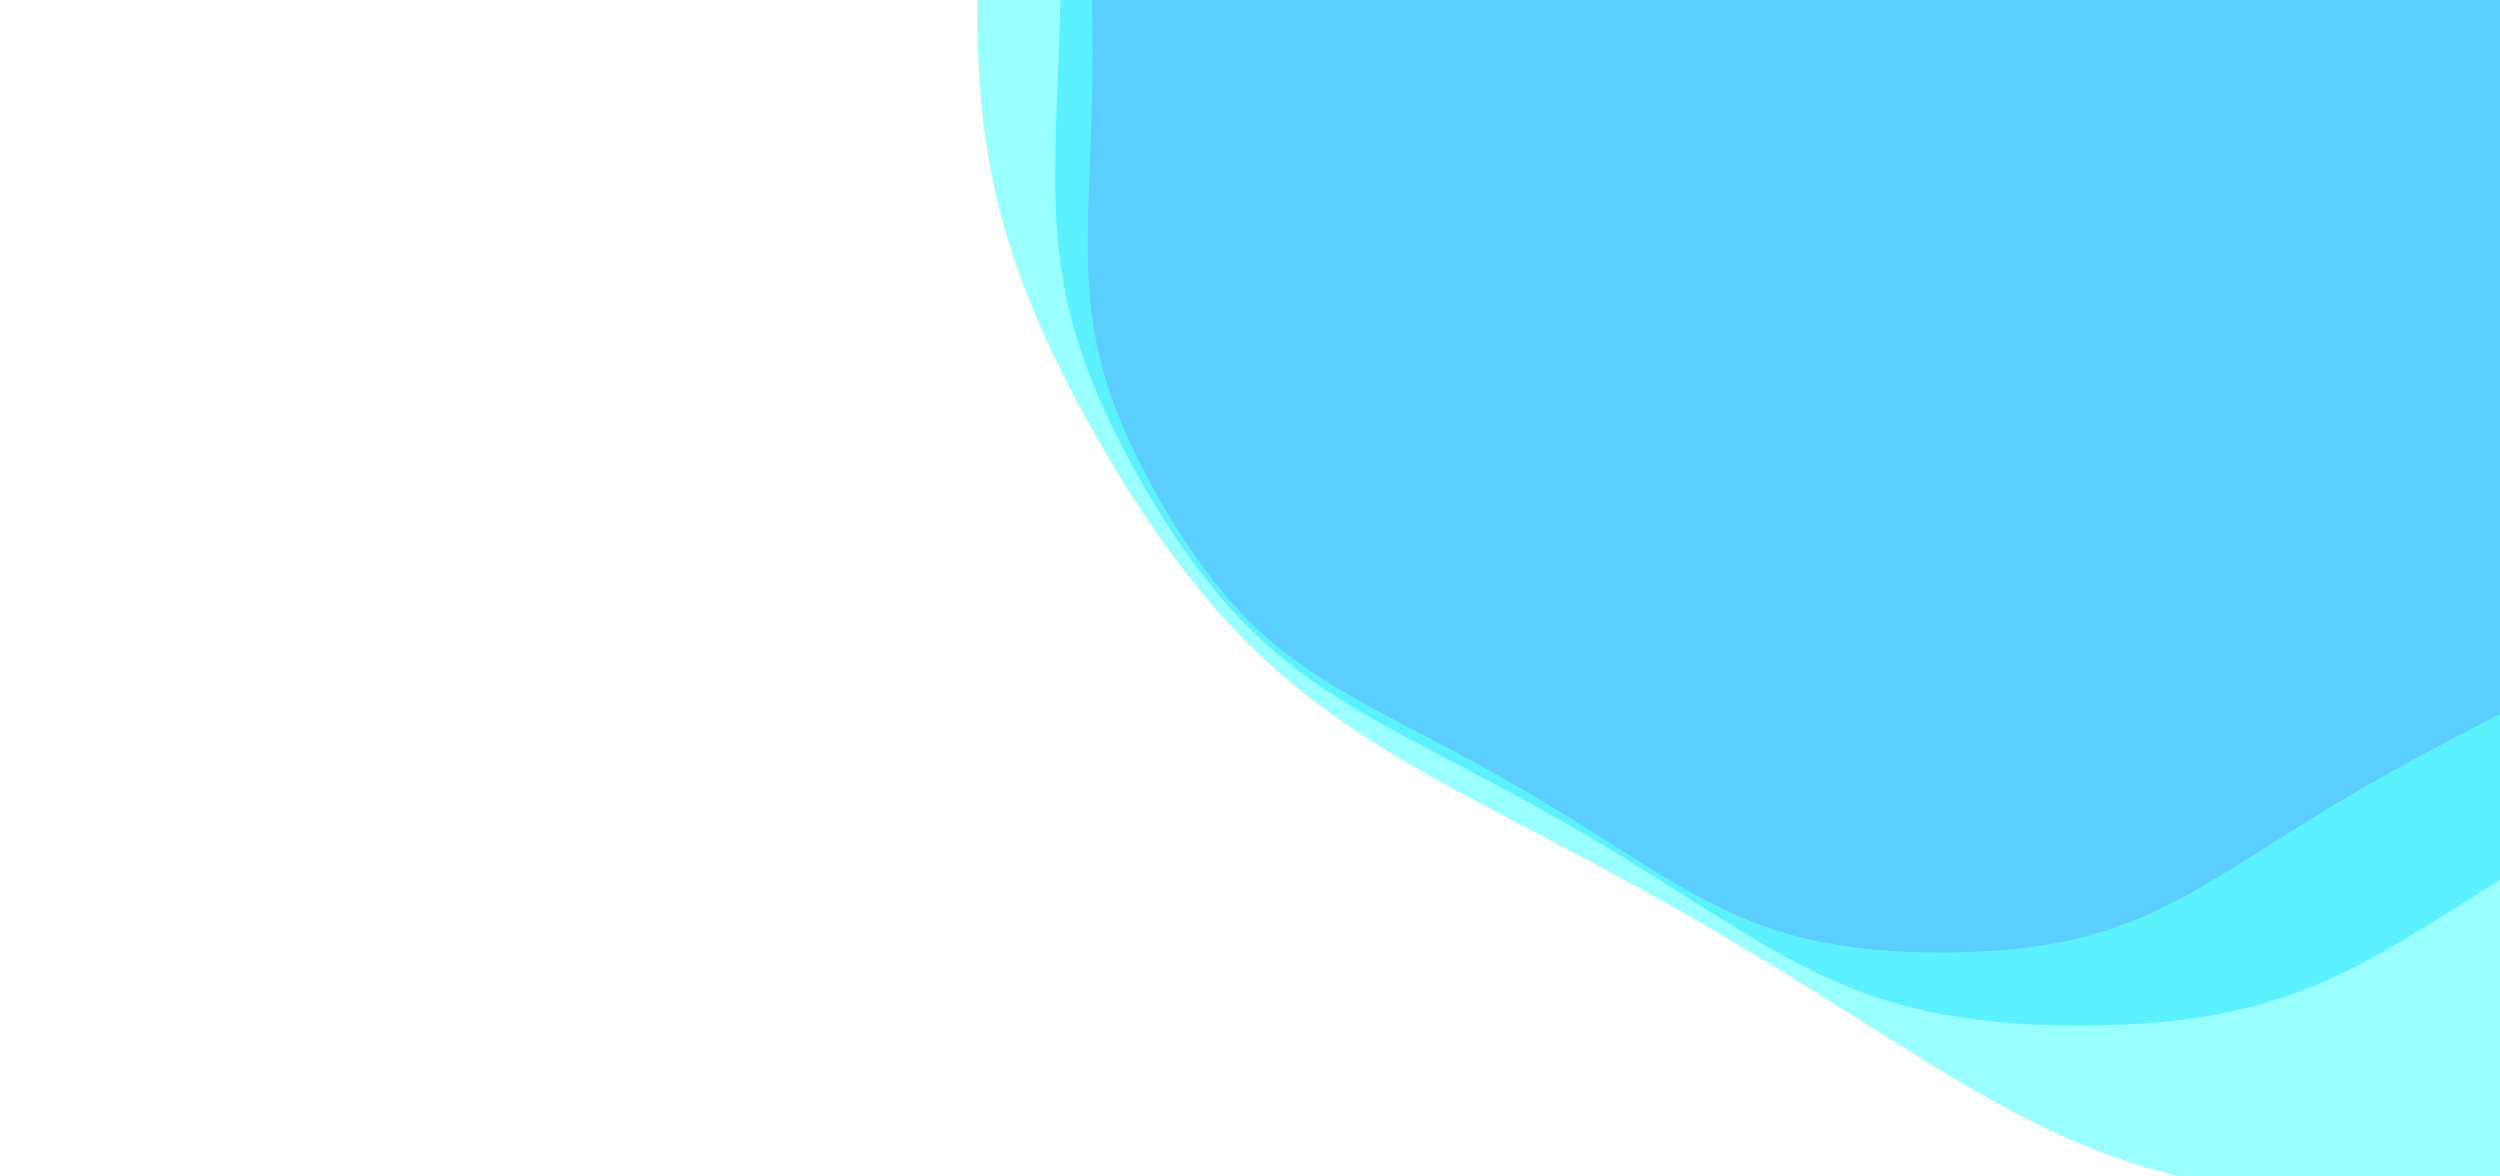
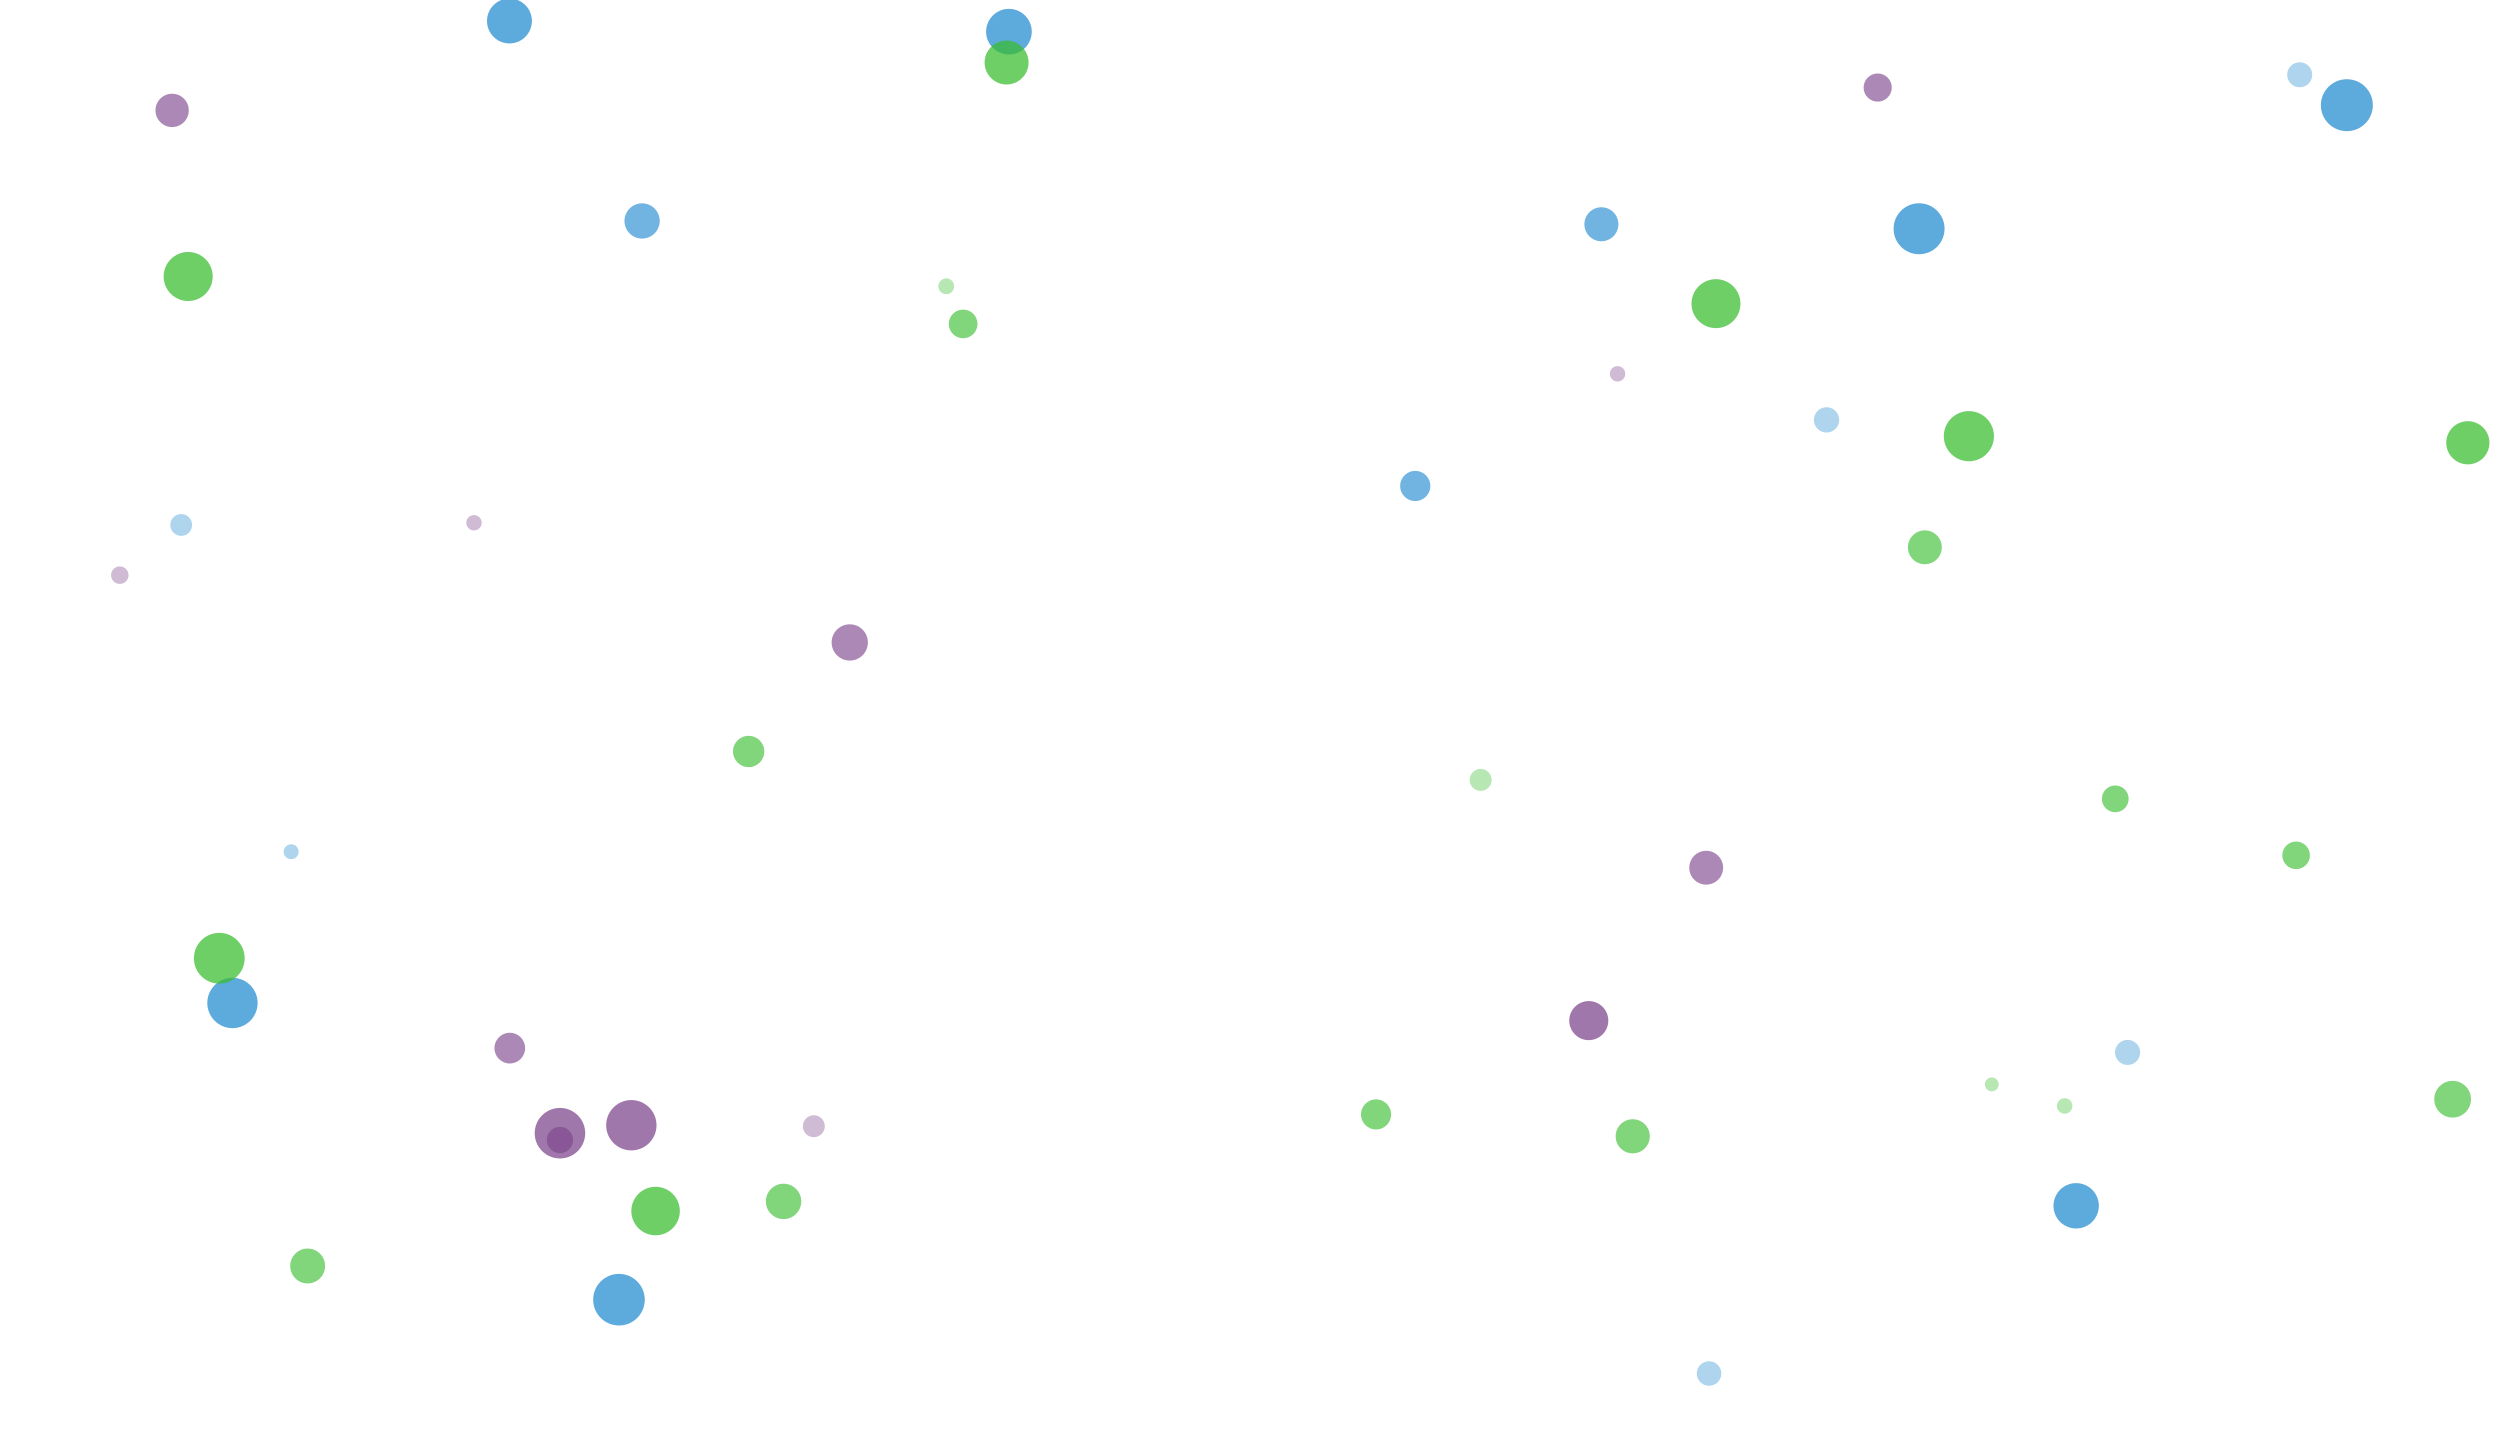
- <svg xmlns="http://www.w3.org/2000/svg" style="margin:auto;background:#ffffff;display:block;z-index:1;position:relative" width="1536" height="722" preserveAspectRatio="xMidYMid" viewBox="0 0 1536 722">
-   <g transform="translate(768,361) scale(1,1) translate(-768,-361)">
-     <g transform="translate(1192.787,31.50117) scale(100)" opacity="0.4">
-       <path d="M5.215 0 C5.215 1.236 5.414 1.698 4.795 2.769 S3.678 3.898 2.607 4.516 S1.236 5.537 3.390606113991328e-16 5.537 S-1.537 5.134 -2.607 4.516 S-4.177 3.839 -4.795 2.769 S-5.215 1.236 -5.215 6.386190156449684e-16 S-5.414 -1.698 -4.795 -2.769 S-3.678 -3.898 -2.607 -4.516 S-1.236 -5.537 -1.0171818341973983e-15 -5.537 S1.537 -5.134 2.607 -4.516 S4.177 -3.839 4.795 -2.769 S5.215 -1.236 5.215 -1.2772380312899369e-15" fill="#ff00ff" stroke-width="0">
-         <animateTransform attributeName="transform" type="rotate" dur="10s" repeatCount="indefinite" values="0;60" />
-       </path>
-     </g>
-     <g transform="translate(1277.745,-34.3986) scale(100)" opacity="0.4">
-       <path d="M6.258 0 C6.258 1.484 6.496 2.037 5.755 3.322 S4.414 4.677 3.129 5.419 S1.484 6.645 4.068727336789593e-16 6.645 S-1.844 6.161 -3.129 5.419 S-5.013 4.607 -5.755 3.322 S-6.258 1.484 -6.258 7.663428187739622e-16 S-6.496 -2.037 -5.755 -3.322 S-4.414 -4.677 -3.129 -5.419 S-1.484 -6.645 -1.2206182010368778e-15 -6.645 S1.844 -6.161 3.129 -5.419 S5.013 -4.607 5.755 -3.322 S6.258 -1.484 6.258 -1.5326856375479243e-15" fill="#00c6ff" stroke-width="0">
-         <animateTransform attributeName="transform" type="rotate" dur="5s" repeatCount="indefinite" values="0;60" />
-       </path>
-     </g>
-     <g transform="translate(1481.643,-192.558) scale(100)" opacity="0.4">
-       <path d="M8.761 0 C8.761 2.077 9.095 2.852 8.056 4.651 S6.179 6.548 4.38 7.587 S2.077 9.303 5.696218271505429e-16 9.303 S-2.581 8.626 -4.38 7.587 S-7.018 6.45 -8.056 4.651 S-8.761 2.077 -8.761 1.072879946283547e-15 S-9.095 -2.852 -8.056 -4.651 S-6.179 -6.548 -4.38 -7.587 S-2.077 -9.303 -1.7088654814516288e-15 -9.303 S2.581 -8.626 4.38 -7.587 S7.018 -6.45 8.056 -4.651 S8.761 -2.077 8.761 -2.145759892567094e-15" fill="#00ffff" stroke-width="0">
-         <animateTransform attributeName="transform" type="rotate" dur="3.333s" repeatCount="indefinite" values="0;60" />
-       </path>
-     </g>
+ <svg xmlns="http://www.w3.org/2000/svg" style="margin:auto;background:#072b4f;display:block;z-index:1;position:relative" width="1536" height="893" preserveAspectRatio="xMidYMid" viewBox="0 0 1536 893">
+   <g transform="translate(768,446.5) scale(1,1) translate(-768,-446.5)">
+     <defs>
+       <filter id="blur-1cs83k1cny9-1" x="-1" y="-1" width="3" height="3">
+         <feGaussianBlur stdDeviation="3" />
+       </filter>
+       <filter id="blur-1cs83k1cny9-2" x="-1" y="-1" width="3" height="3">
+         <feGaussianBlur stdDeviation="1.5" />
+       </filter>
+       <filter id="blur-1cs83k1cny9-3" x="-1" y="-1" width="3" height="3">
+         <feGaussianBlur stdDeviation="1" />
+       </filter>
+     </defs>
+     <circle cx="1275.598" cy="0" transform="translate(0 740.8449)" r="13.941" fill="#1e89cf" opacity="0.72">
+       <animateTransform attributeName="transform" type="translate" begin="-17.94s" dur="66.667s" repeatCount="indefinite" keyTimes="0;1" values="0 906.941;0 -13.941" />
+     </circle>
+     <circle cx="1268.534" cy="0" transform="translate(0 679.4894)" r="4.754" fill="#37bc2d" opacity="0.36">
+       <animateTransform attributeName="transform" type="translate" begin="-118.834s" dur="200s" repeatCount="indefinite" keyTimes="0;1" values="0 897.754;0 -4.754" />
+     </circle>
+     <circle cx="1050.04" cy="0" transform="translate(0 843.8893)" r="7.539" fill="#1e89cf" opacity="0.36">
+       <animateTransform attributeName="transform" type="translate" begin="-126.816s" dur="200s" repeatCount="indefinite" keyTimes="0;1" values="0 900.539;0 -7.539" />
+     </circle>
+     <circle cx="481.417" cy="0" transform="translate(0 738.1429)" r="10.874" fill="#37bc2d" opacity="0.63">
+       <animateTransform attributeName="transform" type="translate" begin="-58.909s" dur="100s" repeatCount="indefinite" keyTimes="0;1" values="0 903.874;0 -10.874" />
+     </circle>
+     <circle cx="105.755" cy="0" transform="translate(0 67.8239)" r="10.238" fill="#7c438b" opacity="0.63">
+       <animateTransform attributeName="transform" type="translate" begin="-27.552s" dur="100s" repeatCount="indefinite" keyTimes="0;1" values="0 903.238;0 -10.238" />
+     </circle>
+     <circle cx="313.214" cy="0" transform="translate(0 643.9661)" r="9.44" fill="#7c438b" opacity="0.63">
+       <animateTransform attributeName="transform" type="translate" begin="-11.524s" dur="100s" repeatCount="indefinite" keyTimes="0;1" values="0 902.44;0 -9.44" />
+     </circle>
+     <circle cx="1182.628" cy="0" transform="translate(0 336.257)" r="10.41" fill="#37bc2d" opacity="0.63">
+       <animateTransform attributeName="transform" type="translate" begin="-85.855s" dur="100s" repeatCount="indefinite" keyTimes="0;1" values="0 903.41;0 -10.41" />
+     </circle>
+     <circle cx="1223.741" cy="0" transform="translate(0 666.2486)" r="4.258" fill="#37bc2d" opacity="0.36">
+       <animateTransform attributeName="transform" type="translate" begin="-30.206s" dur="200s" repeatCount="indefinite" keyTimes="0;1" values="0 897.258;0 -4.258" />
+     </circle>
+     <circle cx="178.887" cy="0" transform="translate(0 523.3088)" r="4.59" fill="#1e89cf" opacity="0.36">
+       <animateTransform attributeName="transform" type="translate" begin="-72.7s" dur="200s" repeatCount="indefinite" keyTimes="0;1" values="0 897.59;0 -4.59" />
+     </circle>
+     <circle cx="142.829" cy="0" transform="translate(0 616.2302)" r="15.459" fill="#1e89cf" opacity="0.72">
+       <animateTransform attributeName="transform" type="translate" begin="-34.611s" dur="66.667s" repeatCount="indefinite" keyTimes="0;1" values="0 908.459;0 -15.459" />
+     </circle>
+     <circle cx="380.296" cy="0" transform="translate(0 798.5324)" r="15.853" fill="#1e89cf" opacity="0.72">
+       <animateTransform attributeName="transform" type="translate" begin="-12.677s" dur="66.667s" repeatCount="indefinite" keyTimes="0;1" values="0 908.853;0 -15.853" />
+     </circle>
+     <circle cx="619.894" cy="0" transform="translate(0 19.47169)" r="14.029" fill="#1e89cf" opacity="0.72">
+       <animateTransform attributeName="transform" type="translate" begin="-39.537s" dur="66.667s" repeatCount="indefinite" keyTimes="0;1" values="0 907.029;0 -14.029" />
+     </circle>
+     <circle cx="1516.239" cy="0" transform="translate(0 272.0403)" r="13.268" fill="#37bc2d" opacity="0.72">
+       <animateTransform attributeName="transform" type="translate" begin="-64.175s" dur="66.667s" repeatCount="indefinite" keyTimes="0;1" values="0 906.268;0 -13.268" />
+     </circle>
+     <circle cx="73.608" cy="0" transform="translate(0 353.3877)" r="5.383" fill="#7c438b" opacity="0.36">
+       <animateTransform attributeName="transform" type="translate" begin="-117.659s" dur="200s" repeatCount="indefinite" keyTimes="0;1" values="0 898.383;0 -5.383" />
+     </circle>
+     <circle cx="394.503" cy="0" transform="translate(0 135.7591)" r="10.838" fill="#1e89cf" opacity="0.63">
+       <animateTransform attributeName="transform" type="translate" begin="-59.022s" dur="100s" repeatCount="indefinite" keyTimes="0;1" values="0 903.838;0 -10.838" />
+     </circle>
+     <circle cx="1003.152" cy="0" transform="translate(0 698.1368)" r="10.485" fill="#37bc2d" opacity="0.63">
+       <animateTransform attributeName="transform" type="translate" begin="-94.255s" dur="100s" repeatCount="indefinite" keyTimes="0;1" values="0 903.485;0 -10.485" />
+     </circle>
+     <circle cx="845.455" cy="0" transform="translate(0 684.7095)" r="9.248" fill="#37bc2d" opacity="0.63">
+       <animateTransform attributeName="transform" type="translate" begin="-20.006s" dur="100s" repeatCount="indefinite" keyTimes="0;1" values="0 902.248;0 -9.248" />
+     </circle>
+     <circle cx="581.382" cy="0" transform="translate(0 175.8915)" r="4.859" fill="#37bc2d" opacity="0.36">
+       <animateTransform attributeName="transform" type="translate" begin="-151.693s" dur="200s" repeatCount="indefinite" keyTimes="0;1" values="0 897.859;0 -4.859" />
+     </circle>
+     <circle cx="976.14" cy="0" transform="translate(0 627.0625)" r="12.003" fill="#7c438b" opacity="0.72">
+       <animateTransform attributeName="transform" type="translate" begin="-64.131s" dur="66.667s" repeatCount="indefinite" keyTimes="0;1" values="0 905.003;0 -12.003" />
+     </circle>
+     <circle cx="459.967" cy="0" transform="translate(0 461.7136)" r="9.622" fill="#37bc2d" opacity="0.63">
+       <animateTransform attributeName="transform" type="translate" begin="-37.65s" dur="100s" repeatCount="indefinite" keyTimes="0;1" values="0 902.622;0 -9.622" />
+     </circle>
+     <circle cx="344.034" cy="0" transform="translate(0 696.2294)" r="15.524" fill="#7c438b" opacity="0.72">
+       <animateTransform attributeName="transform" type="translate" begin="-32.302s" dur="66.667s" repeatCount="indefinite" keyTimes="0;1" values="0 908.524;0 -15.524" />
+     </circle>
+     <circle cx="909.714" cy="0" transform="translate(0 479.1743)" r="6.76" fill="#37bc2d" opacity="0.36">
+       <animateTransform attributeName="transform" type="translate" begin="-24.031s" dur="200s" repeatCount="indefinite" keyTimes="0;1" values="0 899.76;0 -6.76" />
+     </circle>
+     <circle cx="344.032" cy="0" transform="translate(0 700.4183)" r="8.081" fill="#7c438b" opacity="0.63">
+       <animateTransform attributeName="transform" type="translate" begin="-34.894s" dur="100s" repeatCount="indefinite" keyTimes="0;1" values="0 901.081;0 -8.081" />
+     </circle>
+     <circle cx="500.009" cy="0" transform="translate(0 691.9499)" r="6.755" fill="#7c438b" opacity="0.36">
+       <animateTransform attributeName="transform" type="translate" begin="-86.46s" dur="200s" repeatCount="indefinite" keyTimes="0;1" values="0 899.755;0 -6.755" />
+     </circle>
+     <circle cx="1506.887" cy="0" transform="translate(0 675.3555)" r="11.288" fill="#37bc2d" opacity="0.63">
+       <animateTransform attributeName="transform" type="translate" begin="-80.104s" dur="100s" repeatCount="indefinite" keyTimes="0;1" values="0 904.288;0 -11.288" />
+     </circle>
+     <circle cx="993.817" cy="0" transform="translate(0 229.6726)" r="4.751" fill="#7c438b" opacity="0.36">
+       <animateTransform attributeName="transform" type="translate" begin="-91.963s" dur="200s" repeatCount="indefinite" keyTimes="0;1" values="0 897.751;0 -4.751" />
+     </circle>
+     <circle cx="618.446" cy="0" transform="translate(0 38.41672)" r="13.506" fill="#37bc2d" opacity="0.72">
+       <animateTransform attributeName="transform" type="translate" begin="-38.196s" dur="66.667s" repeatCount="indefinite" keyTimes="0;1" values="0 906.506;0 -13.506" />
+     </circle>
+     <circle cx="402.79" cy="0" transform="translate(0 744.0579)" r="14.907" fill="#37bc2d" opacity="0.72">
+       <animateTransform attributeName="transform" type="translate" begin="-21.708s" dur="66.667s" repeatCount="indefinite" keyTimes="0;1" values="0 907.907;0 -14.907" />
+     </circle>
+     <circle cx="313.008" cy="0" transform="translate(0 12.88668)" r="13.798" fill="#1e89cf" opacity="0.72">
+       <animateTransform attributeName="transform" type="translate" begin="-46.896s" dur="66.667s" repeatCount="indefinite" keyTimes="0;1" values="0 906.798;0 -13.798" />
+     </circle>
+     <circle cx="591.749" cy="0" transform="translate(0 199.0164)" r="8.817" fill="#37bc2d" opacity="0.63">
+       <animateTransform attributeName="transform" type="translate" begin="-3.257s" dur="100s" repeatCount="indefinite" keyTimes="0;1" values="0 901.817;0 -8.817" />
+     </circle>
+     <circle cx="1410.736" cy="0" transform="translate(0 525.5155)" r="8.483" fill="#37bc2d" opacity="0.63">
+       <animateTransform attributeName="transform" type="translate" begin="-89.666s" dur="100s" repeatCount="indefinite" keyTimes="0;1" values="0 901.483;0 -8.483" />
+     </circle>
+     <circle cx="522.093" cy="0" transform="translate(0 394.7183)" r="11.142" fill="#7c438b" opacity="0.63">
+       <animateTransform attributeName="transform" type="translate" begin="-27.026s" dur="100s" repeatCount="indefinite" keyTimes="0;1" values="0 904.142;0 -11.142" />
+     </circle>
+     <circle cx="1209.68" cy="0" transform="translate(0 267.9913)" r="15.412" fill="#37bc2d" opacity="0.72">
+       <animateTransform attributeName="transform" type="translate" begin="-38.403s" dur="66.667s" repeatCount="indefinite" keyTimes="0;1" values="0 908.412;0 -15.412" />
+     </circle>
+     <circle cx="1048.284" cy="0" transform="translate(0 533.119)" r="10.402" fill="#7c438b" opacity="0.63">
+       <animateTransform attributeName="transform" type="translate" begin="-52.375s" dur="100s" repeatCount="indefinite" keyTimes="0;1" values="0 903.402;0 -10.402" />
+     </circle>
+     <circle cx="1122.229" cy="0" transform="translate(0 257.9901)" r="7.785" fill="#1e89cf" opacity="0.36">
+       <animateTransform attributeName="transform" type="translate" begin="-14.842s" dur="200s" repeatCount="indefinite" keyTimes="0;1" values="0 900.785;0 -7.785" />
+     </circle>
+     <circle cx="1054.291" cy="0" transform="translate(0 186.5594)" r="15.044" fill="#37bc2d" opacity="0.72">
+       <animateTransform attributeName="transform" type="translate" begin="-59.64s" dur="66.667s" repeatCount="indefinite" keyTimes="0;1" values="0 908.044;0 -15.044" />
+     </circle>
+     <circle cx="1179.081" cy="0" transform="translate(0 140.5444)" r="15.661" fill="#1e89cf" opacity="0.72">
+       <animateTransform attributeName="transform" type="translate" begin="-45.763s" dur="66.667s" repeatCount="indefinite" keyTimes="0;1" values="0 908.661;0 -15.661" />
+     </circle>
+     <circle cx="189.021" cy="0" transform="translate(0 777.8239)" r="10.72" fill="#37bc2d" opacity="0.63">
+       <animateTransform attributeName="transform" type="translate" begin="-86.231s" dur="100s" repeatCount="indefinite" keyTimes="0;1" values="0 903.72;0 -10.72" />
+     </circle>
+     <circle cx="291.232" cy="0" transform="translate(0 321.1949)" r="4.736" fill="#7c438b" opacity="0.36">
+       <animateTransform attributeName="transform" type="translate" begin="-17.284s" dur="200s" repeatCount="indefinite" keyTimes="0;1" values="0 897.736;0 -4.736" />
+     </circle>
+     <circle cx="115.613" cy="0" transform="translate(0 169.8819)" r="15.074" fill="#37bc2d" opacity="0.72">
+       <animateTransform attributeName="transform" type="translate" begin="-25.551s" dur="66.667s" repeatCount="indefinite" keyTimes="0;1" values="0 908.074;0 -15.074" />
+     </circle>
+     <circle cx="1153.652" cy="0" transform="translate(0 53.7966)" r="8.658" fill="#7c438b" opacity="0.63">
+       <animateTransform attributeName="transform" type="translate" begin="-78.996s" dur="100s" repeatCount="indefinite" keyTimes="0;1" values="0 901.658;0 -8.658" />
+     </circle>
+     <circle cx="134.735" cy="0" transform="translate(0 588.7479)" r="15.603" fill="#37bc2d" opacity="0.72">
+       <animateTransform attributeName="transform" type="translate" begin="-19.384s" dur="66.667s" repeatCount="indefinite" keyTimes="0;1" values="0 908.603;0 -15.603" />
+     </circle>
+     <circle cx="1307.194" cy="0" transform="translate(0 646.6098)" r="7.709" fill="#1e89cf" opacity="0.36">
+       <animateTransform attributeName="transform" type="translate" begin="-189.047s" dur="200s" repeatCount="indefinite" keyTimes="0;1" values="0 900.709;0 -7.709" />
+     </circle>
+     <circle cx="1412.933" cy="0" transform="translate(0 45.9348)" r="7.699" fill="#1e89cf" opacity="0.36">
+       <animateTransform attributeName="transform" type="translate" begin="-7.273s" dur="200s" repeatCount="indefinite" keyTimes="0;1" values="0 900.699;0 -7.699" />
+     </circle>
+     <circle cx="111.315" cy="0" transform="translate(0 322.534)" r="6.713" fill="#1e89cf" opacity="0.36">
+       <animateTransform attributeName="transform" type="translate" begin="-102.768s" dur="200s" repeatCount="indefinite" keyTimes="0;1" values="0 899.713;0 -6.713" />
+     </circle>
+     <circle cx="1299.621" cy="0" transform="translate(0 490.815)" r="8.215" fill="#37bc2d" opacity="0.63">
+       <animateTransform attributeName="transform" type="translate" begin="-74.957s" dur="100s" repeatCount="indefinite" keyTimes="0;1" values="0 901.215;0 -8.215" />
+     </circle>
+     <circle cx="869.528" cy="0" transform="translate(0 298.5785)" r="9.276" fill="#1e89cf" opacity="0.63">
+       <animateTransform attributeName="transform" type="translate" begin="-19.2s" dur="100s" repeatCount="indefinite" keyTimes="0;1" values="0 902.276;0 -9.276" />
+     </circle>
+     <circle cx="983.895" cy="0" transform="translate(0 137.7839)" r="10.447" fill="#1e89cf" opacity="0.63">
+       <animateTransform attributeName="transform" type="translate" begin="-78.548s" dur="100s" repeatCount="indefinite" keyTimes="0;1" values="0 903.447;0 -10.447" />
+     </circle>
+     <circle cx="387.894" cy="0" transform="translate(0 691.3402)" r="15.473" fill="#7c438b" opacity="0.72">
+       <animateTransform attributeName="transform" type="translate" begin="-36.652s" dur="66.667s" repeatCount="indefinite" keyTimes="0;1" values="0 908.473;0 -15.473" />
+     </circle>
+     <circle cx="1441.909" cy="0" transform="translate(0 64.62667)" r="15.958" fill="#1e89cf" opacity="0.72">
+       <animateTransform attributeName="transform" type="translate" begin="-39.546s" dur="66.667s" repeatCount="indefinite" keyTimes="0;1" values="0 908.958;0 -15.958" />
+     </circle>
  </g>
</svg>
